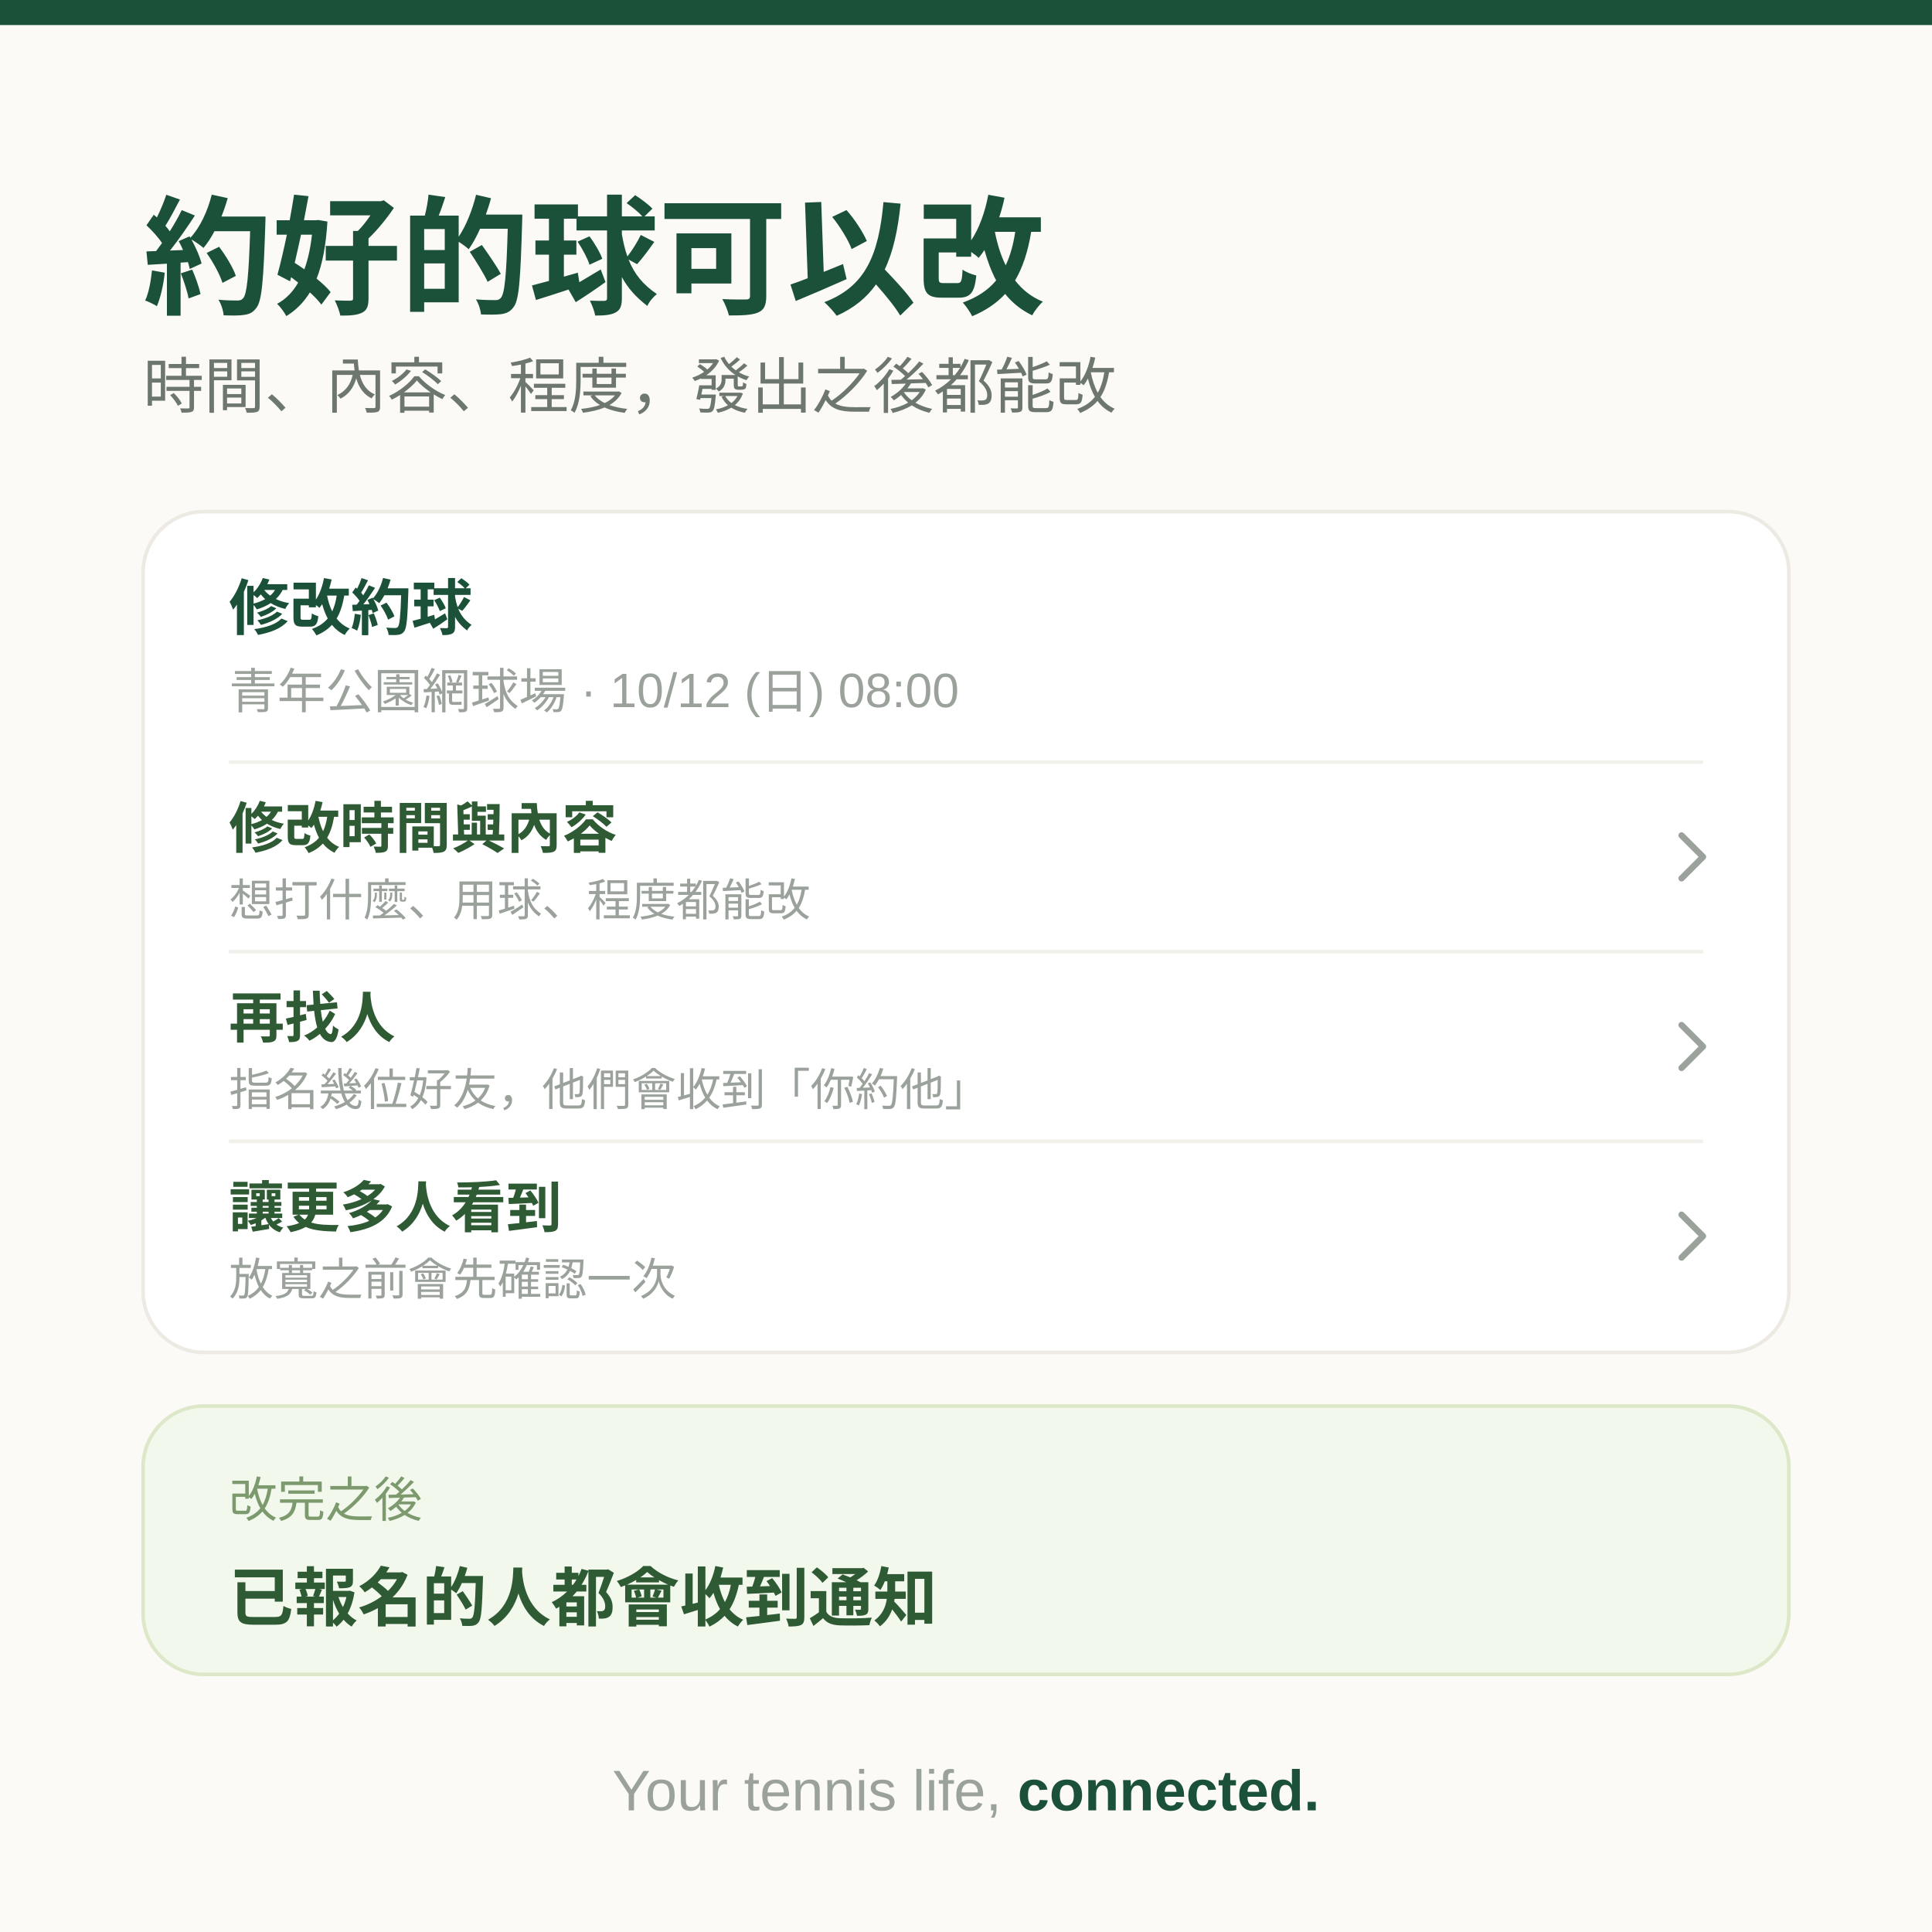
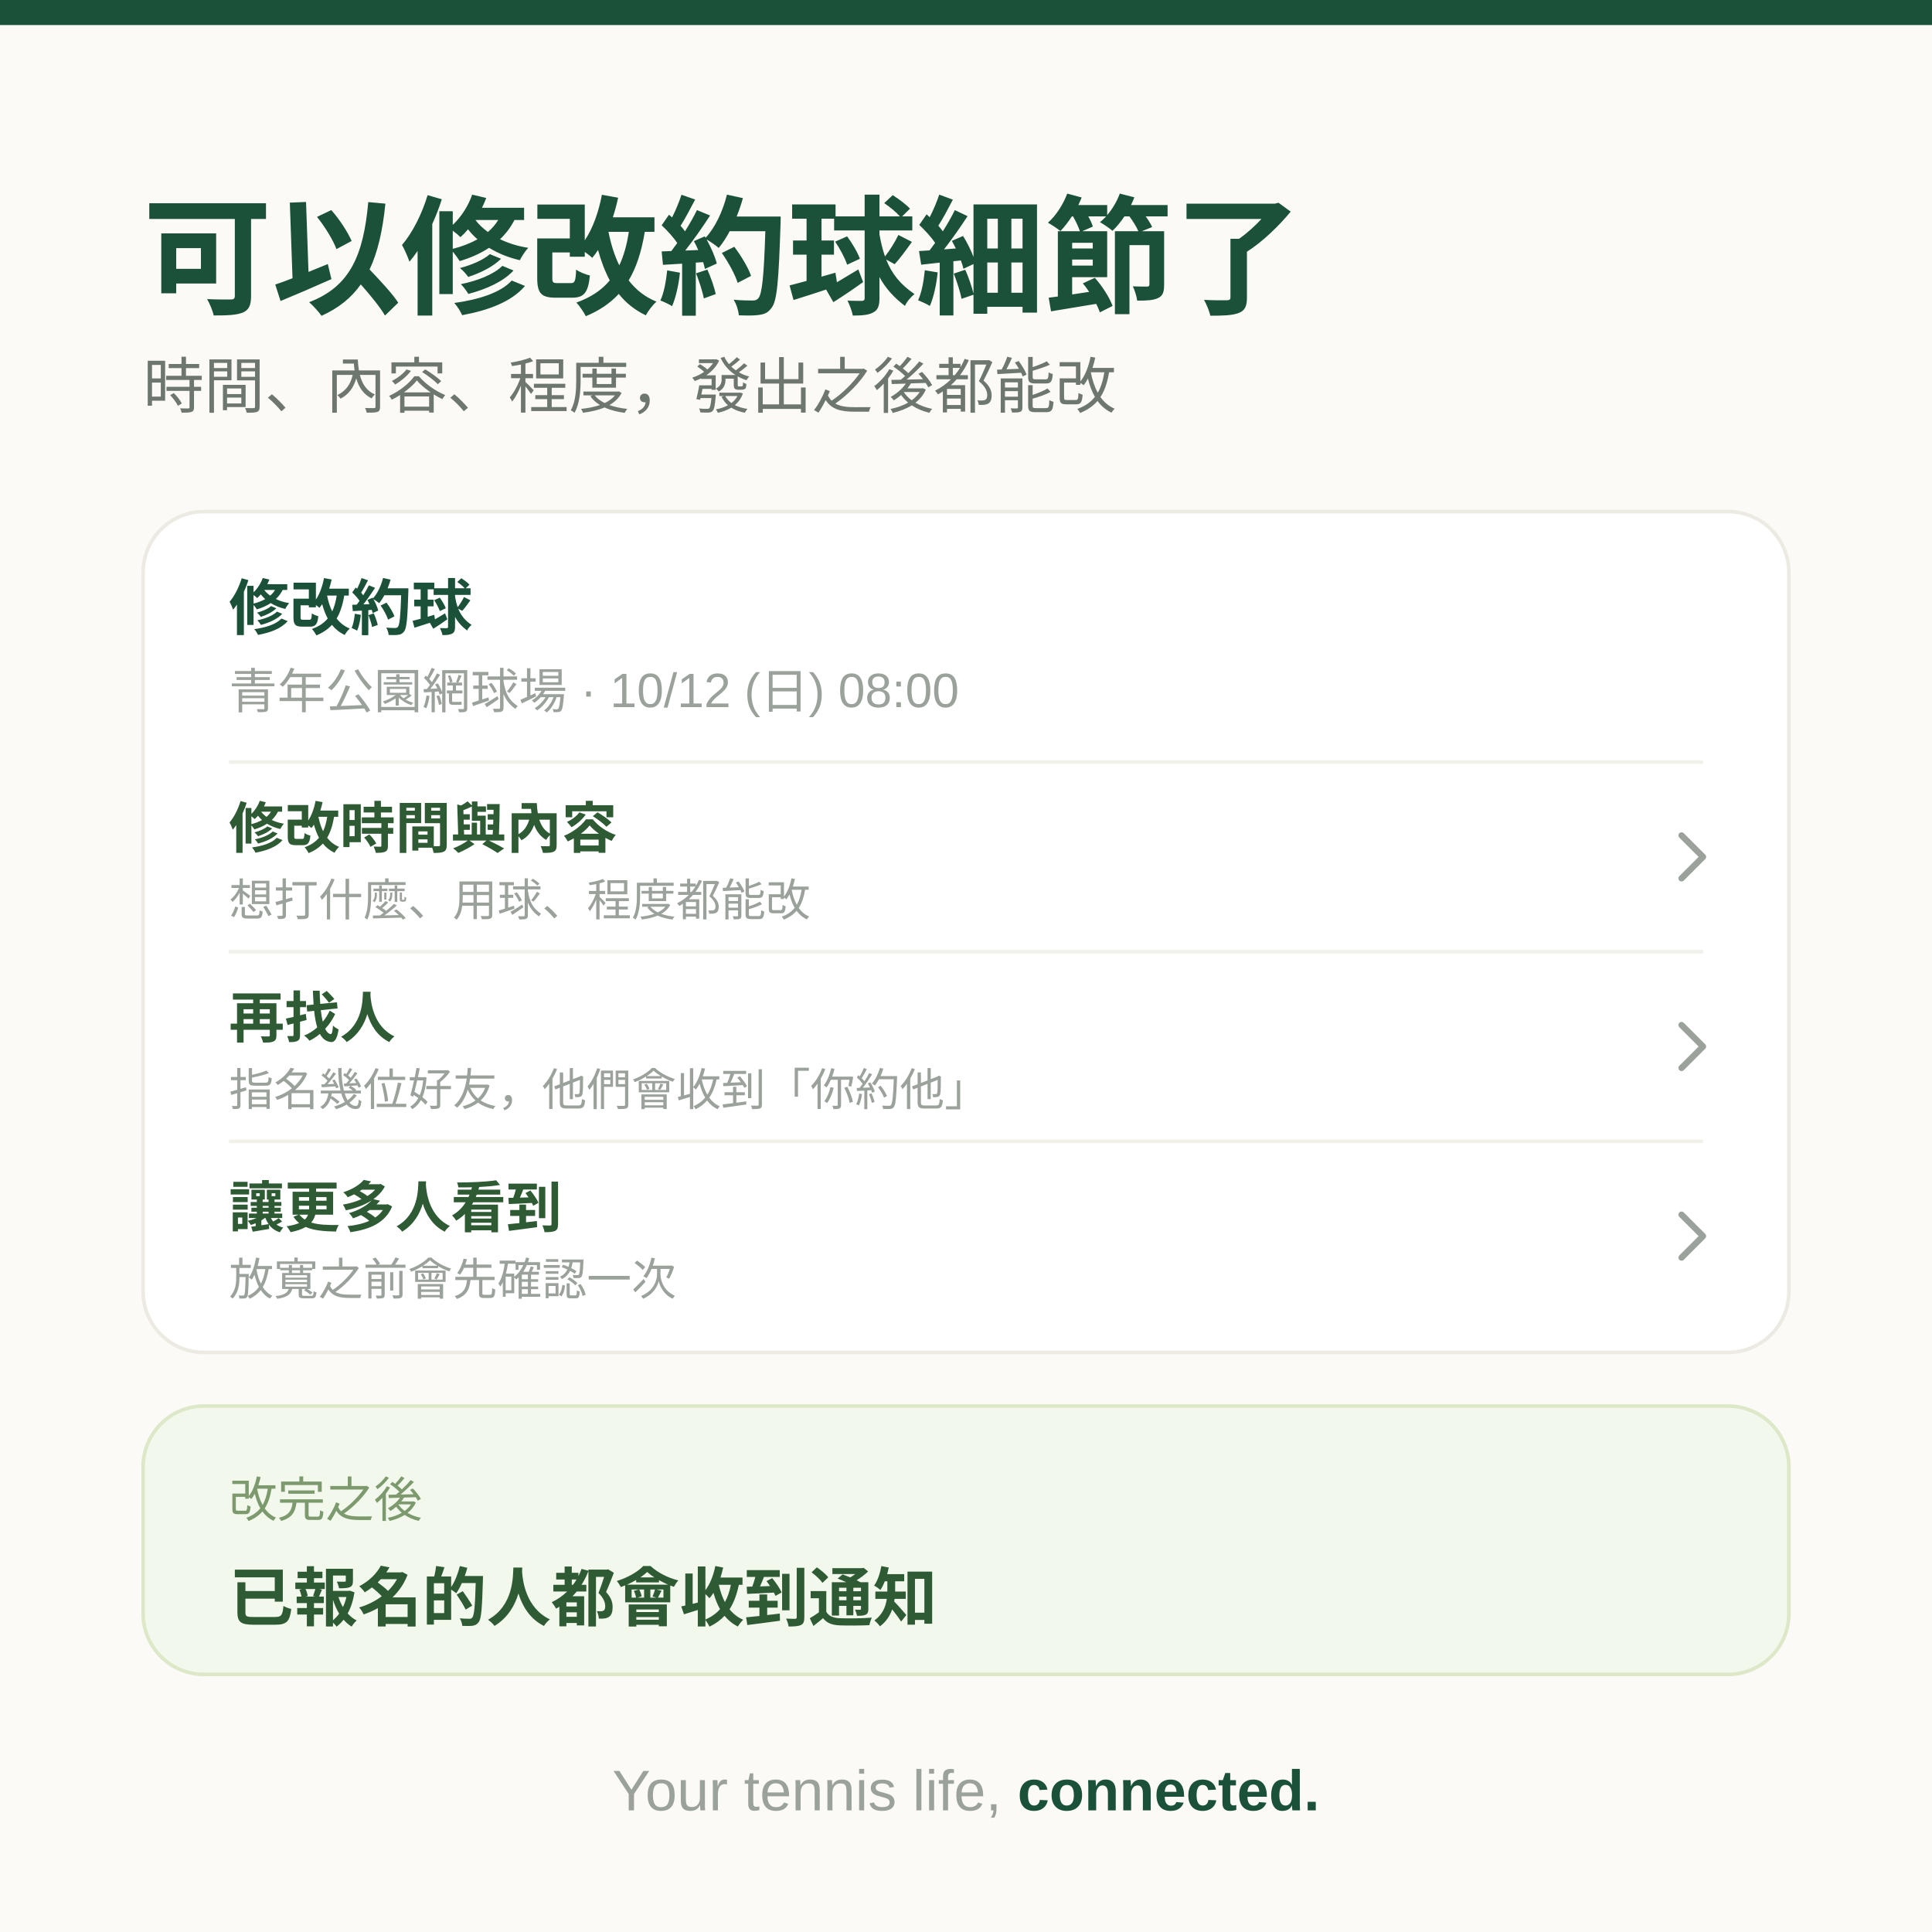
<svg xmlns="http://www.w3.org/2000/svg" viewBox="0 0 1080 1080" font-family="-apple-system, BlinkMacSystemFont, 'Segoe UI', 'PingFang TC', 'Noto Sans TC', 'Helvetica Neue', Arial, sans-serif">
  <rect width="1080" height="1080" fill="#FBFAF6" />
  <rect width="1080" height="14" fill="#1B5138" />
-   <text x="80" y="170" font-size="72" font-weight="800" fill="#1B5138">約好的球可以改</text>
+   <text x="80" y="170" font-size="72" font-weight="800" fill="#1B5138">可以修改約球細節了</text>
  <text x="80" y="228" font-size="34" fill="#6E776F">時間、內容、程度，發出之後都能改</text>
  <rect x="80" y="286" width="920" height="470" rx="34" fill="#FFFFFF" stroke="#ECEAE2" stroke-width="2" />
  <text x="128" y="352" font-size="34" font-weight="800" fill="#1B5138">修改約球</text>
  <text x="128" y="396" font-size="27" fill="#9BA29B">青年公園網球場 · 10/12 (日) 08:00</text>
  <line x1="128" y1="426" x2="952" y2="426" stroke="#F1F0EA" stroke-width="2" />
  <text x="128" y="474" font-size="31" font-weight="700" fill="#2E5A34">修改時間與內容</text>
  <text x="128" y="512" font-size="25" fill="#9BA29B">想打什麼、用球、程度都能改</text>
  <path d="M940 467 l12 12 l-12 12" fill="none" stroke="#9BA29B" stroke-width="3.5" stroke-linecap="round" stroke-linejoin="round" />
  <line x1="128" y1="532" x2="952" y2="532" stroke="#F1F0EA" stroke-width="2" />
  <text x="128" y="580" font-size="31" font-weight="700" fill="#2E5A34">再找人</text>
  <text x="128" y="618" font-size="25" fill="#9BA29B">指名幾位好友，他們會收到「你約他」</text>
  <path d="M940 573 l12 12 l-12 12" fill="none" stroke="#9BA29B" stroke-width="3.5" stroke-linecap="round" stroke-linejoin="round" />
  <line x1="128" y1="638" x2="952" y2="638" stroke="#F1F0EA" stroke-width="2" />
  <text x="128" y="686" font-size="31" font-weight="700" fill="#2E5A34">讓更多人看到</text>
  <text x="128" y="724" font-size="25" fill="#9BA29B">放寬之前會先確認一次</text>
  <path d="M940 679 l12 12 l-12 12" fill="none" stroke="#9BA29B" stroke-width="3.5" stroke-linecap="round" stroke-linejoin="round" />
  <rect x="80" y="786" width="920" height="150" rx="34" fill="#F3F8EC" stroke="#DCE8C8" stroke-width="2" />
  <text x="128" y="848" font-size="27" fill="#7C9A6E">改完之後</text>
  <text x="128" y="906" font-size="36" font-weight="800" fill="#2E5A34">已報名的人都會收到通知</text>
  <text x="540" y="1012" font-size="32" text-anchor="middle" fill="#9BA29B">Your tennis life, <tspan fill="#1B5138" font-weight="800">connected.</tspan>
  </text>
</svg>
